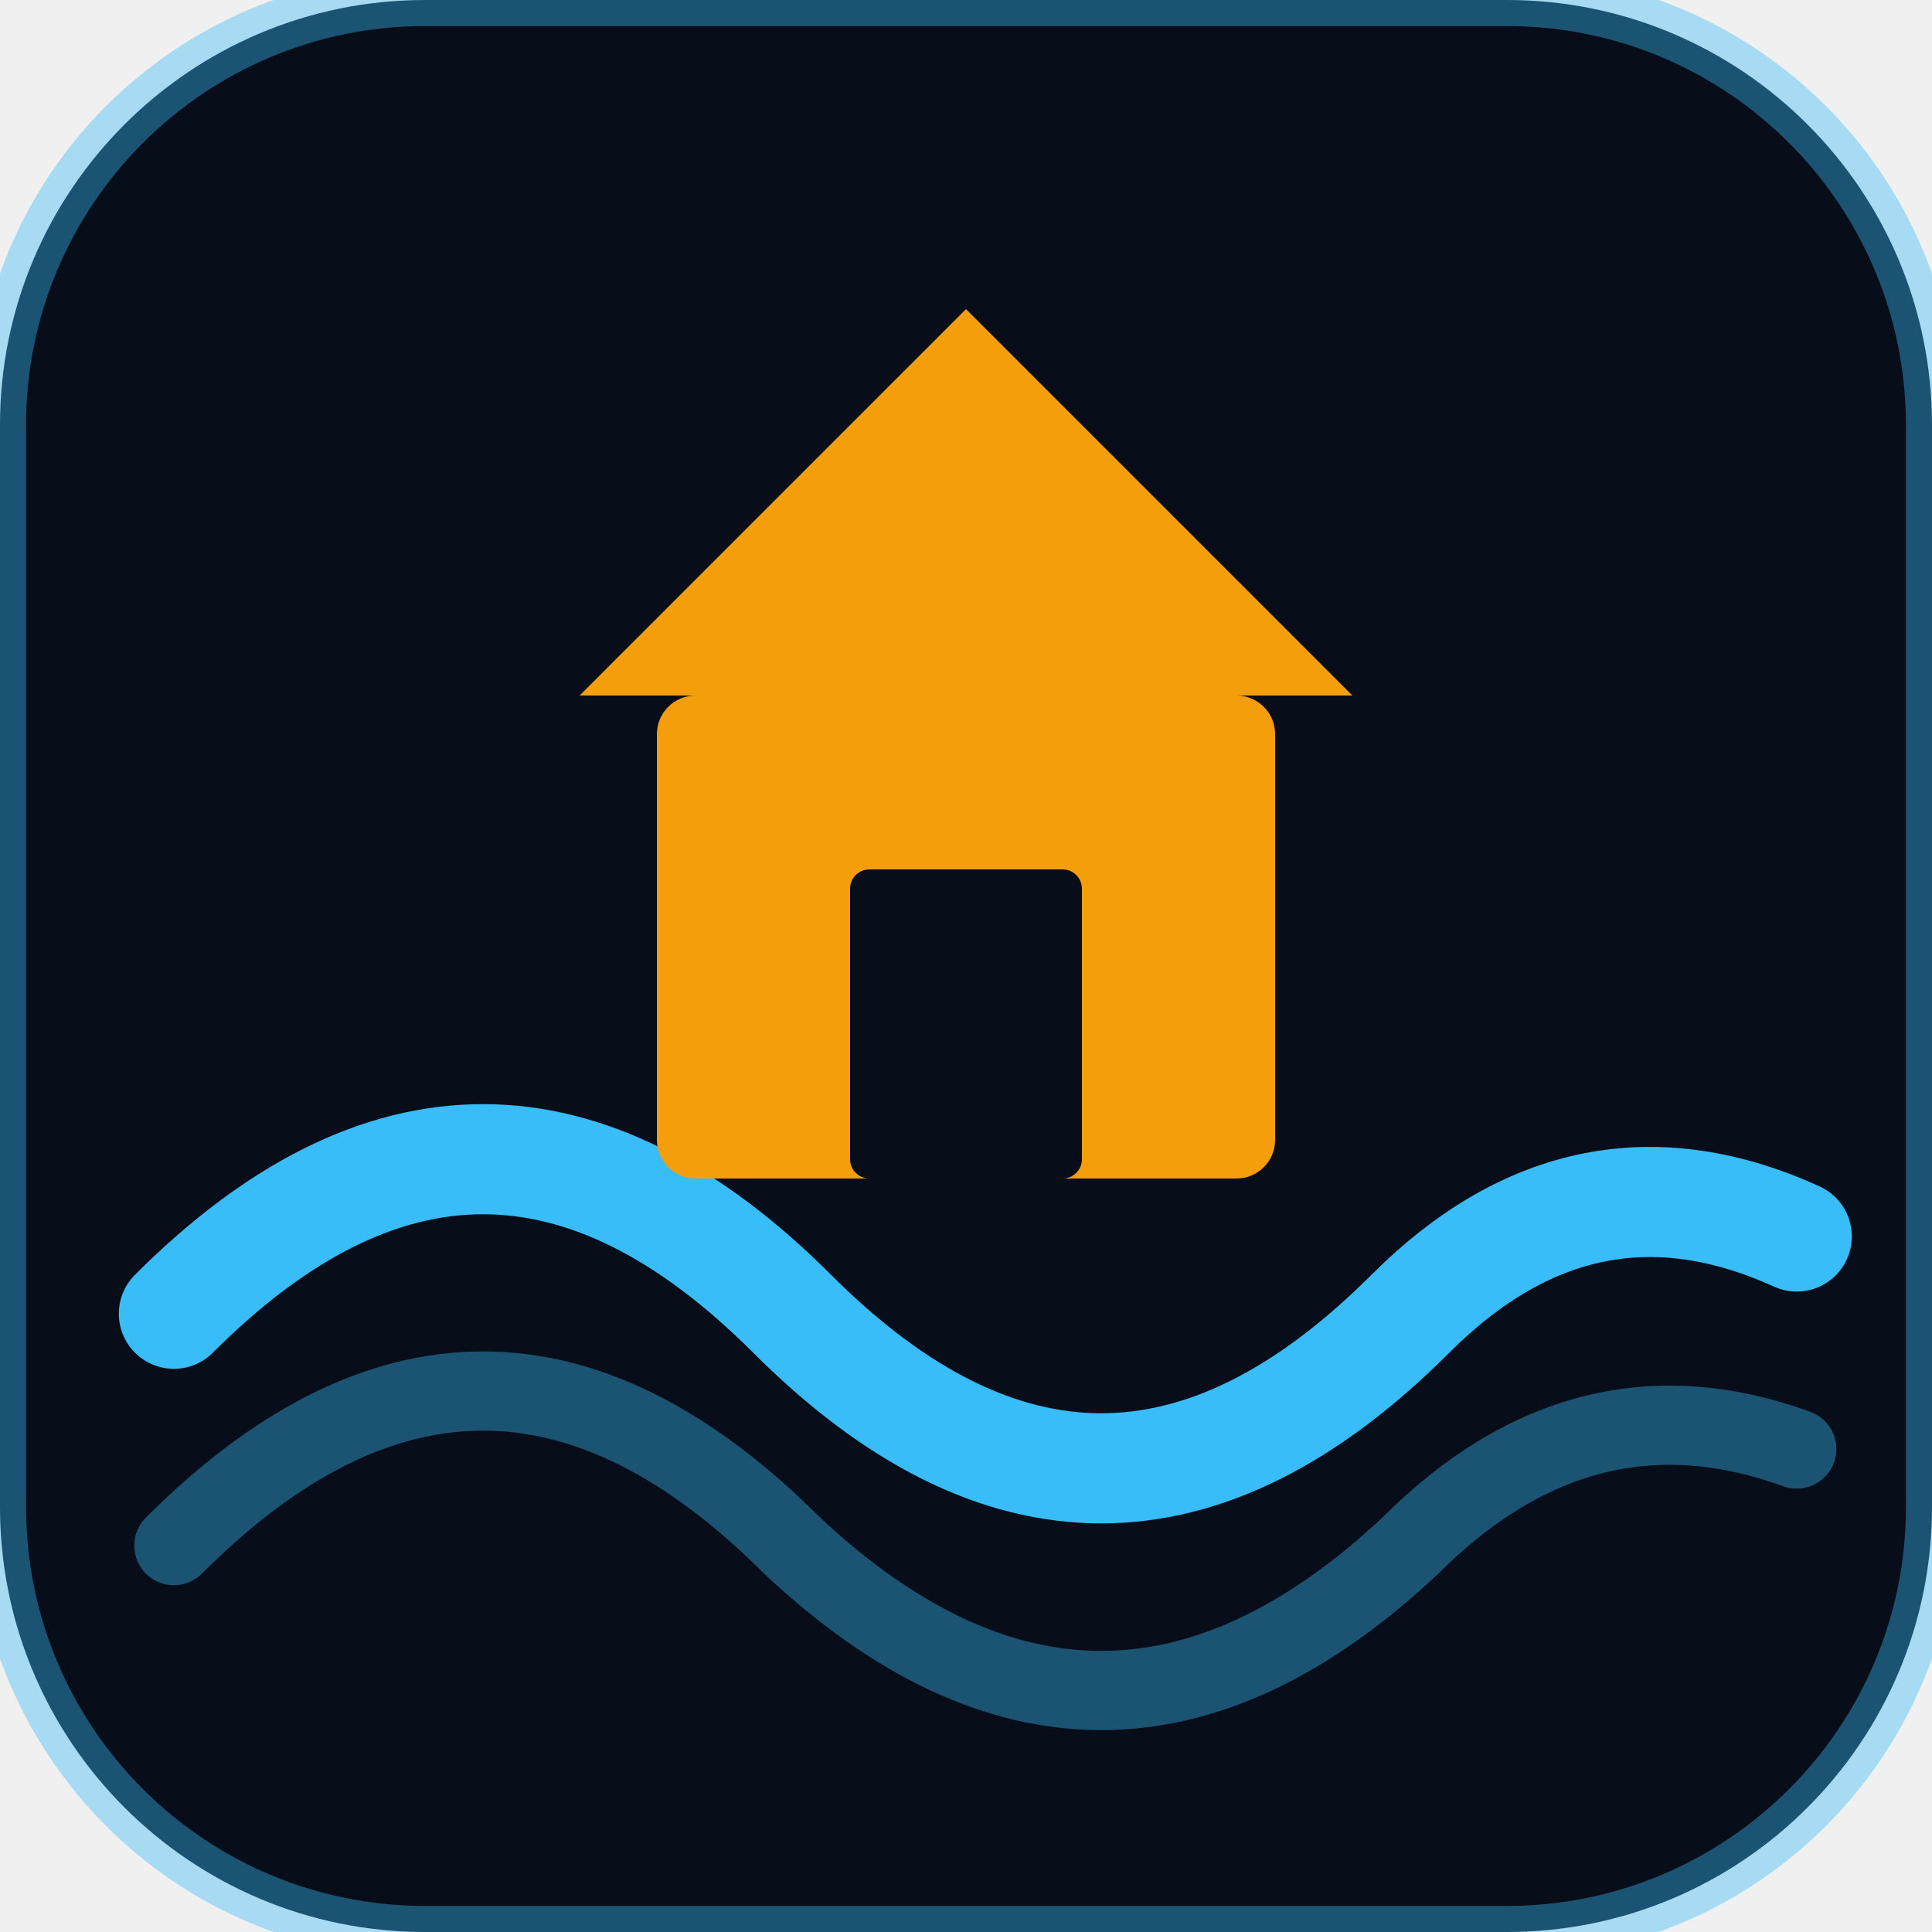
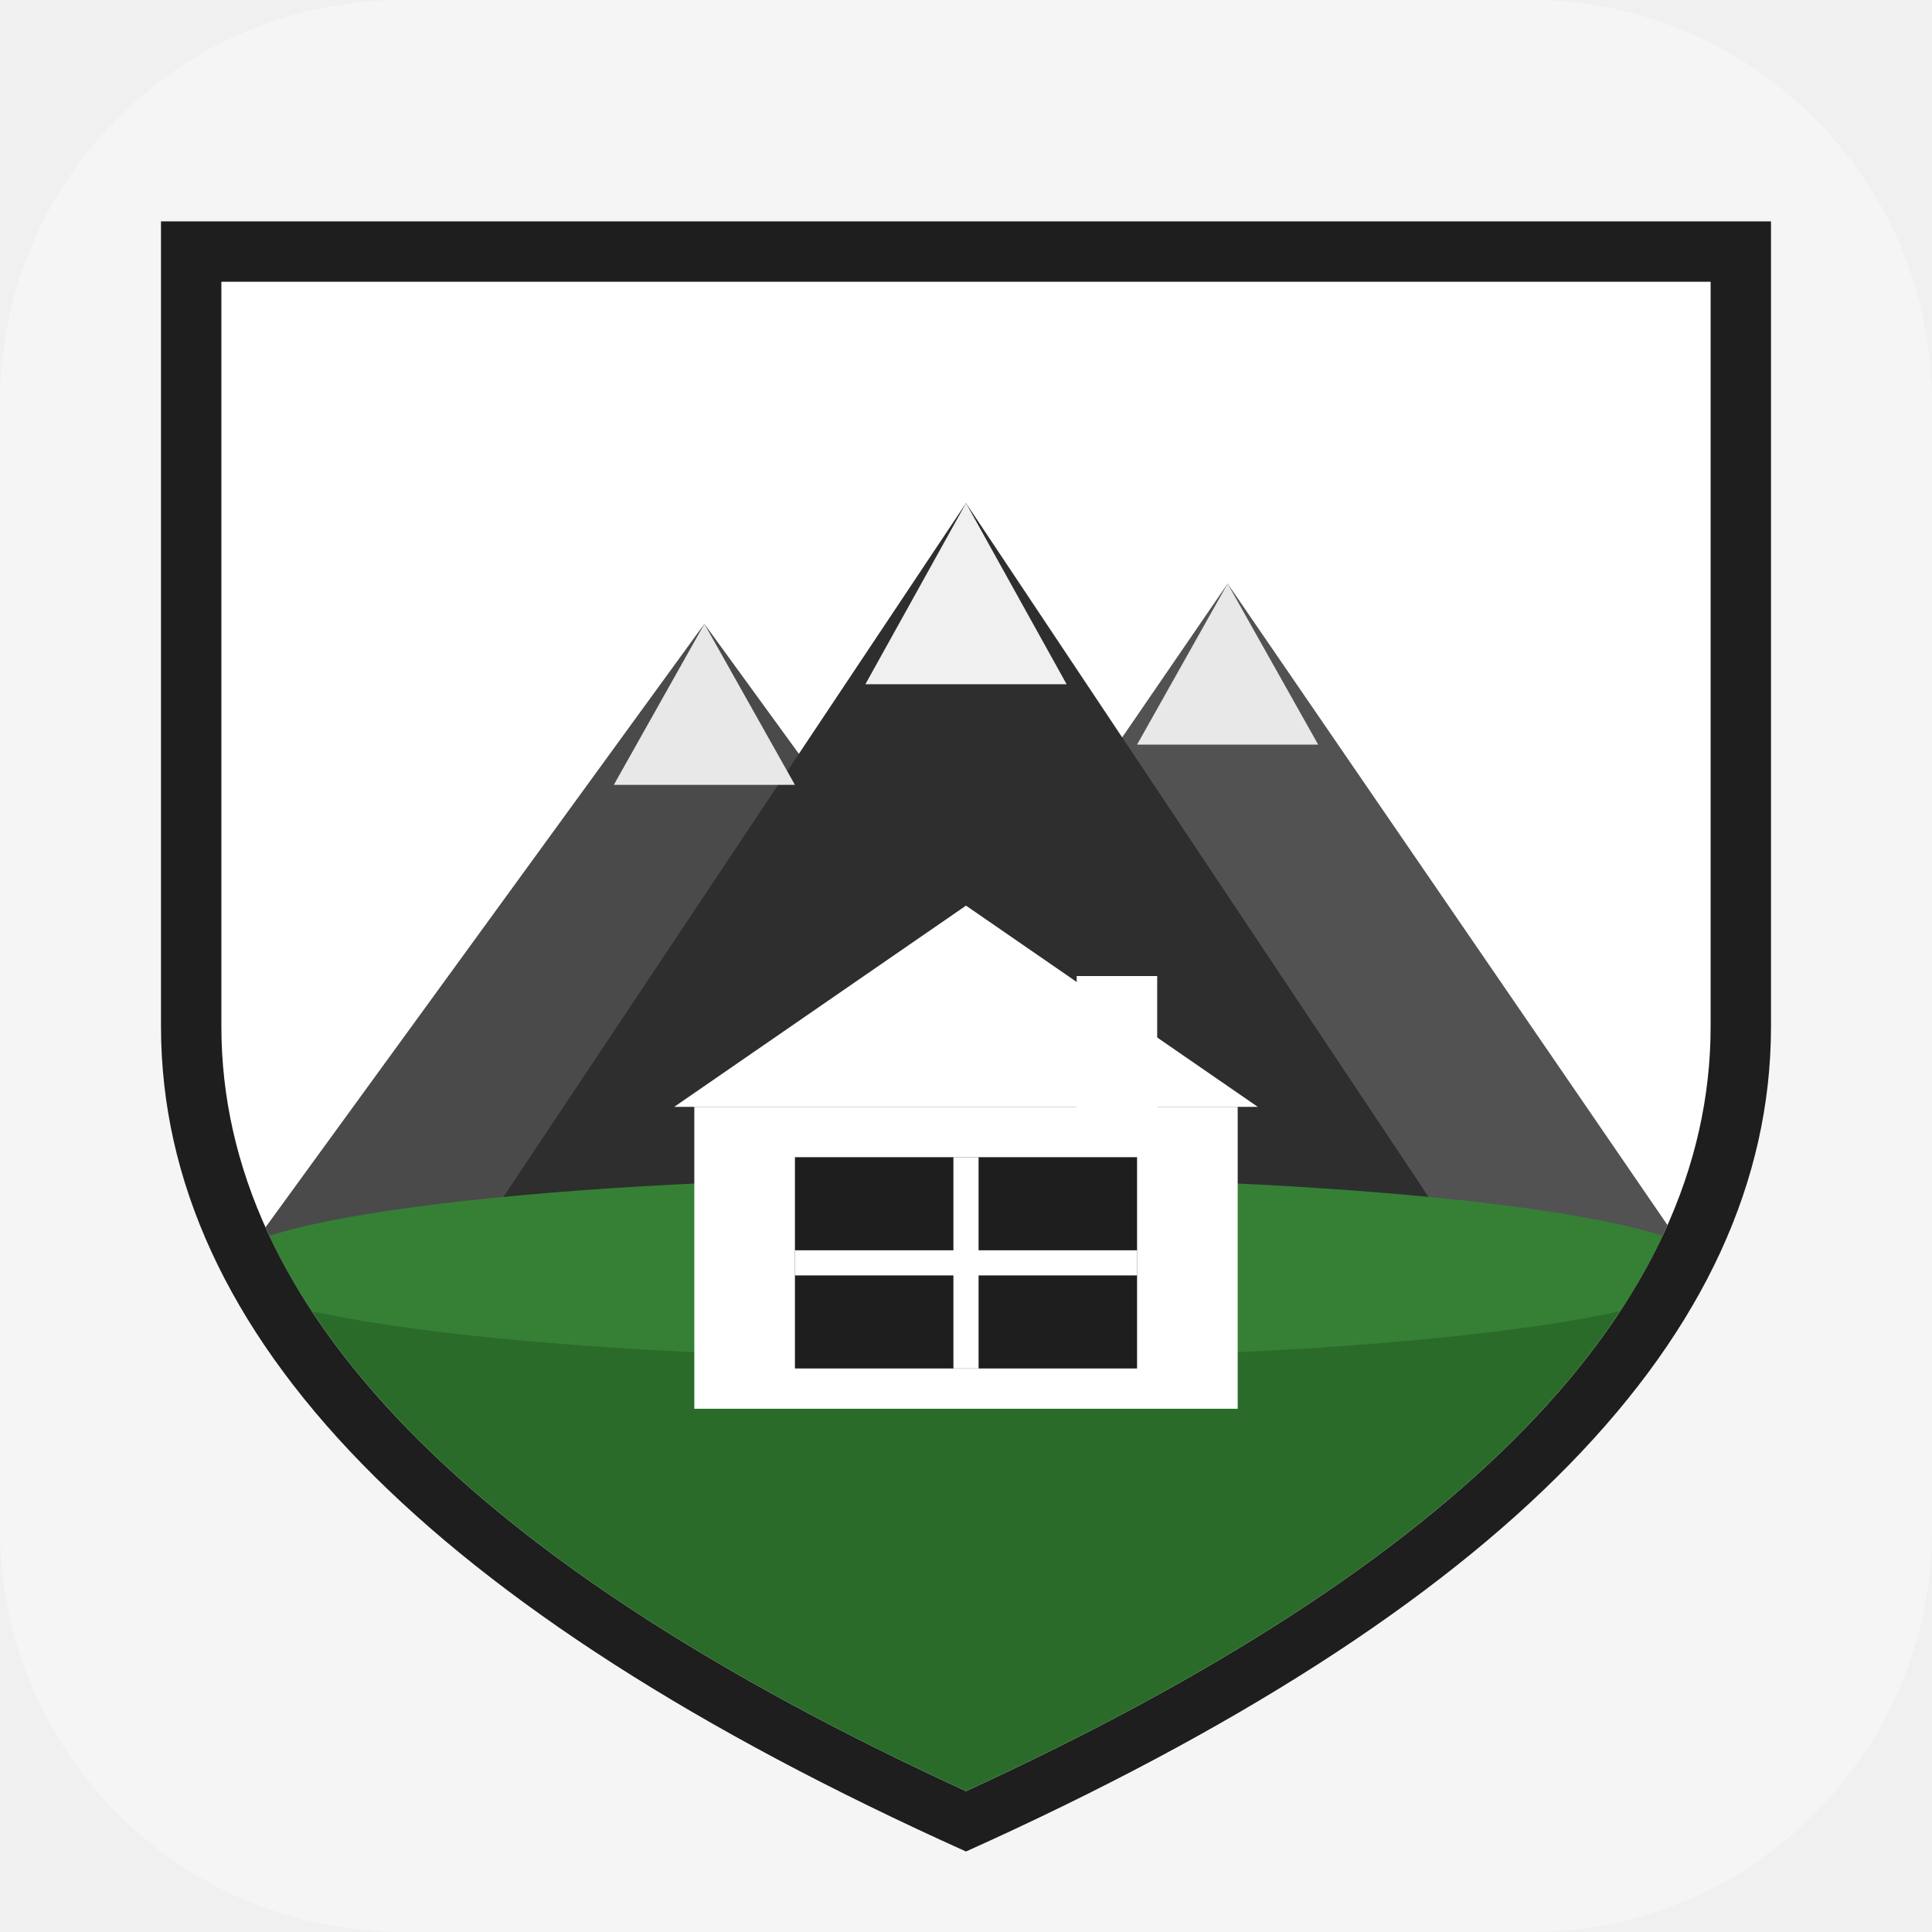
<svg xmlns="http://www.w3.org/2000/svg" width="192" height="192" viewBox="0 0 192 192">
-   <rect width="192" height="192" rx="42.24" fill="#080d1a" />
-   <rect width="192" height="192" rx="42.24" fill="none" stroke="rgba(56,189,248,0.4)" stroke-width="5.184" />
-   <path d="M17.28 130.56 Q48 99.84 78.72 130.56 Q109.44 161.28 140.16 130.56 Q157.44 113.28 178.56 122.88" stroke="#38bdf8" stroke-width="10.944" fill="none" stroke-linecap="round" />
-   <path d="M17.28 153.6 Q48 122.88 78.72 153.6 Q109.44 182.4 140.16 153.6 Q157.44 136.32 178.56 144" stroke="rgba(56,189,248,0.4)" stroke-width="7.872" fill="none" stroke-linecap="round" />
-   <polygon points="96,30.72 57.6,69.12 134.4,69.12" fill="#f59e0b" />
-   <rect x="65.28" y="69.12" width="61.44" height="48" rx="3.84" fill="#f59e0b" />
-   <rect x="84.48" y="86.4" width="23.04" height="30.72" rx="1.92" fill="#080d1a" />
+   <defs>
+     <clipPath id="sc">
+       <path d="M96,178 Q22,144 22,102 L22,28 L170,28 L170,102 Q170,144 96,178Z" />
+     </clipPath>
+   </defs>
+   <rect width="192" height="192" rx="40" fill="#f5f5f5" />
+   <path d="M96,184 Q16,148 16,102 L16,22 L176,22 L176,102 Q176,148 96,184Z" fill="#1e1e1e" />
+   <path d="M96,178 Q22,144 22,102 L22,28 L170,28 L170,102 Q170,144 96,178Z" fill="#ffffff" />
+   <g clip-path="url(#sc)">
+     <polygon points="22,128 70,62 118,128" fill="#4a4a4a" />
+     <polygon points="74,128 122,58 170,128" fill="#525252" />
+     <polygon points="44,128 96,50 148,128" fill="#2e2e2e" />
+     <polygon points="96,50 86,68 106,68" fill="#f0f0f0" />
+     <polygon points="70,62 61,78 79,78" fill="#e8e8e8" />
+     <polygon points="122,58 113,74 131,74" fill="#e8e8e8" />
+     <rect x="22" y="126" width="148" height="54" fill="#2a6b2a" />
+     <ellipse cx="96" cy="126" rx="74" ry="9" fill="#358035" />
+     <polygon points="96,90 67,110 125,110" fill="#ffffff" />
+     <rect x="107" y="97" width="8" height="15" fill="#ffffff" />
+     <rect x="69" y="110" width="54" height="30" fill="#ffffff" />
+     <rect x="79" y="115" width="34" height="21" fill="#1e1e1e" />
+     <line x1="96" y1="115" x2="96" y2="136" stroke="#fff" stroke-width="2.5" />
+     <line x1="79" y1="125.5" x2="113" y2="125.5" stroke="#fff" stroke-width="2.5" />
+   </g>
</svg>
